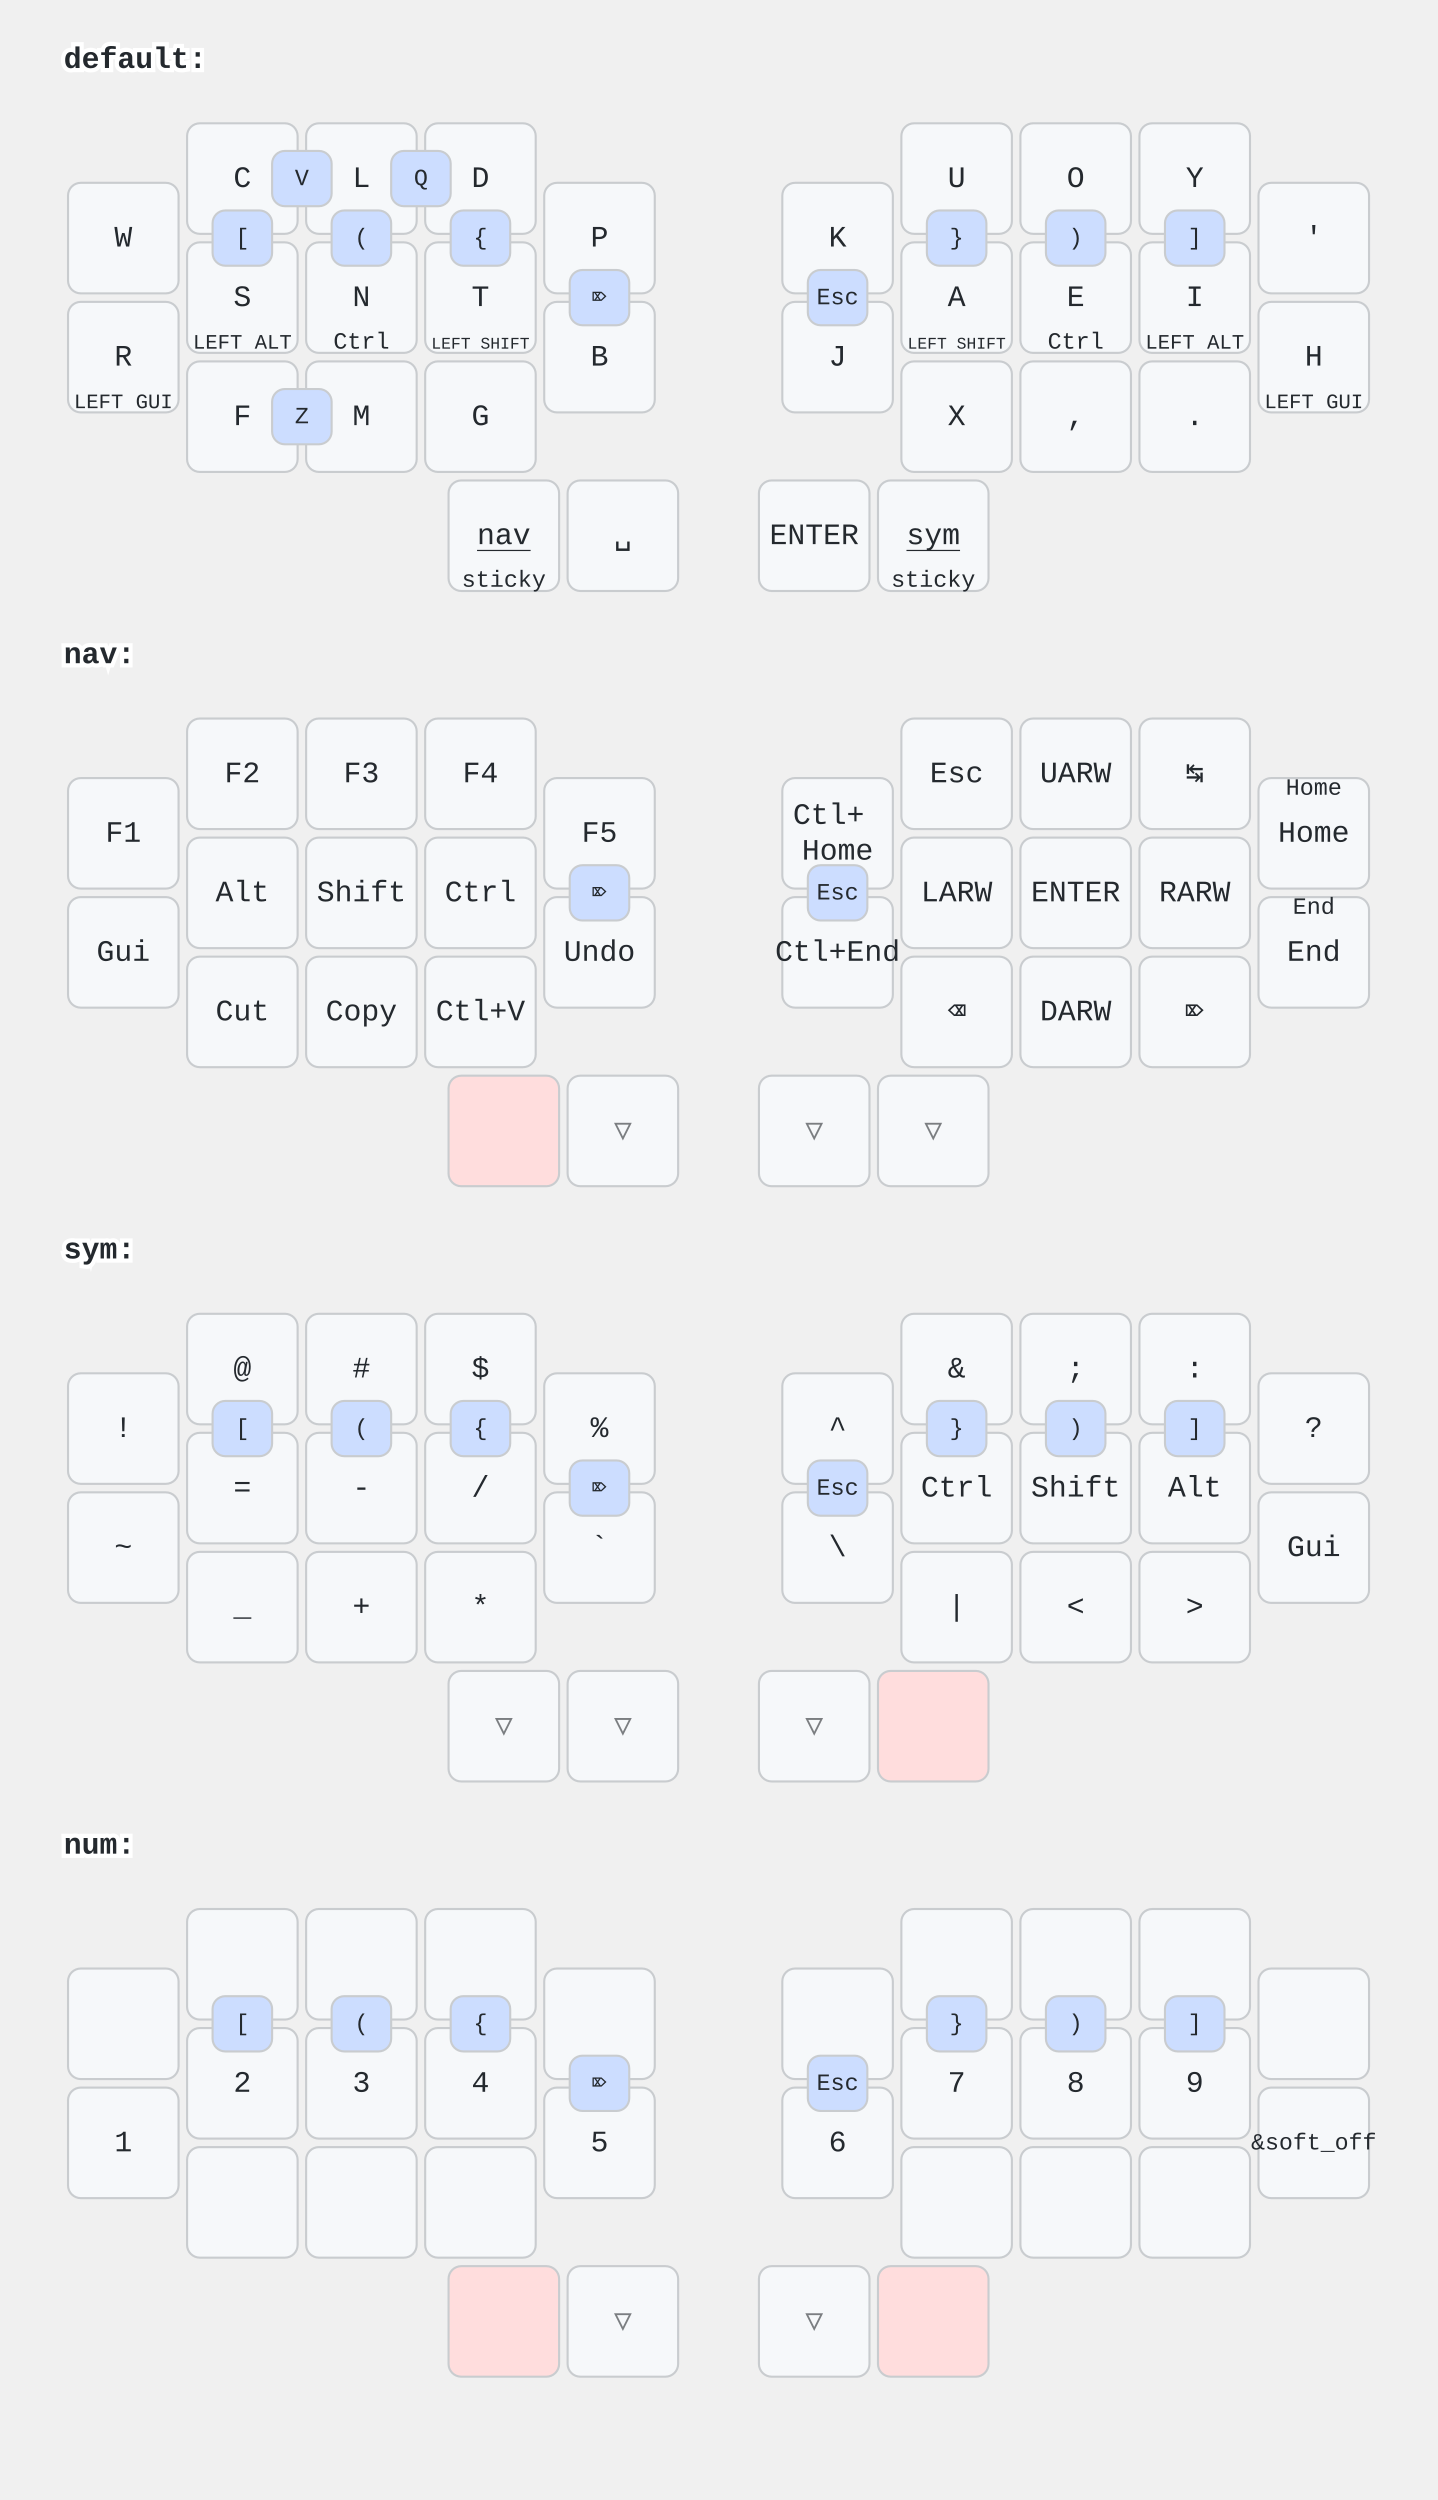
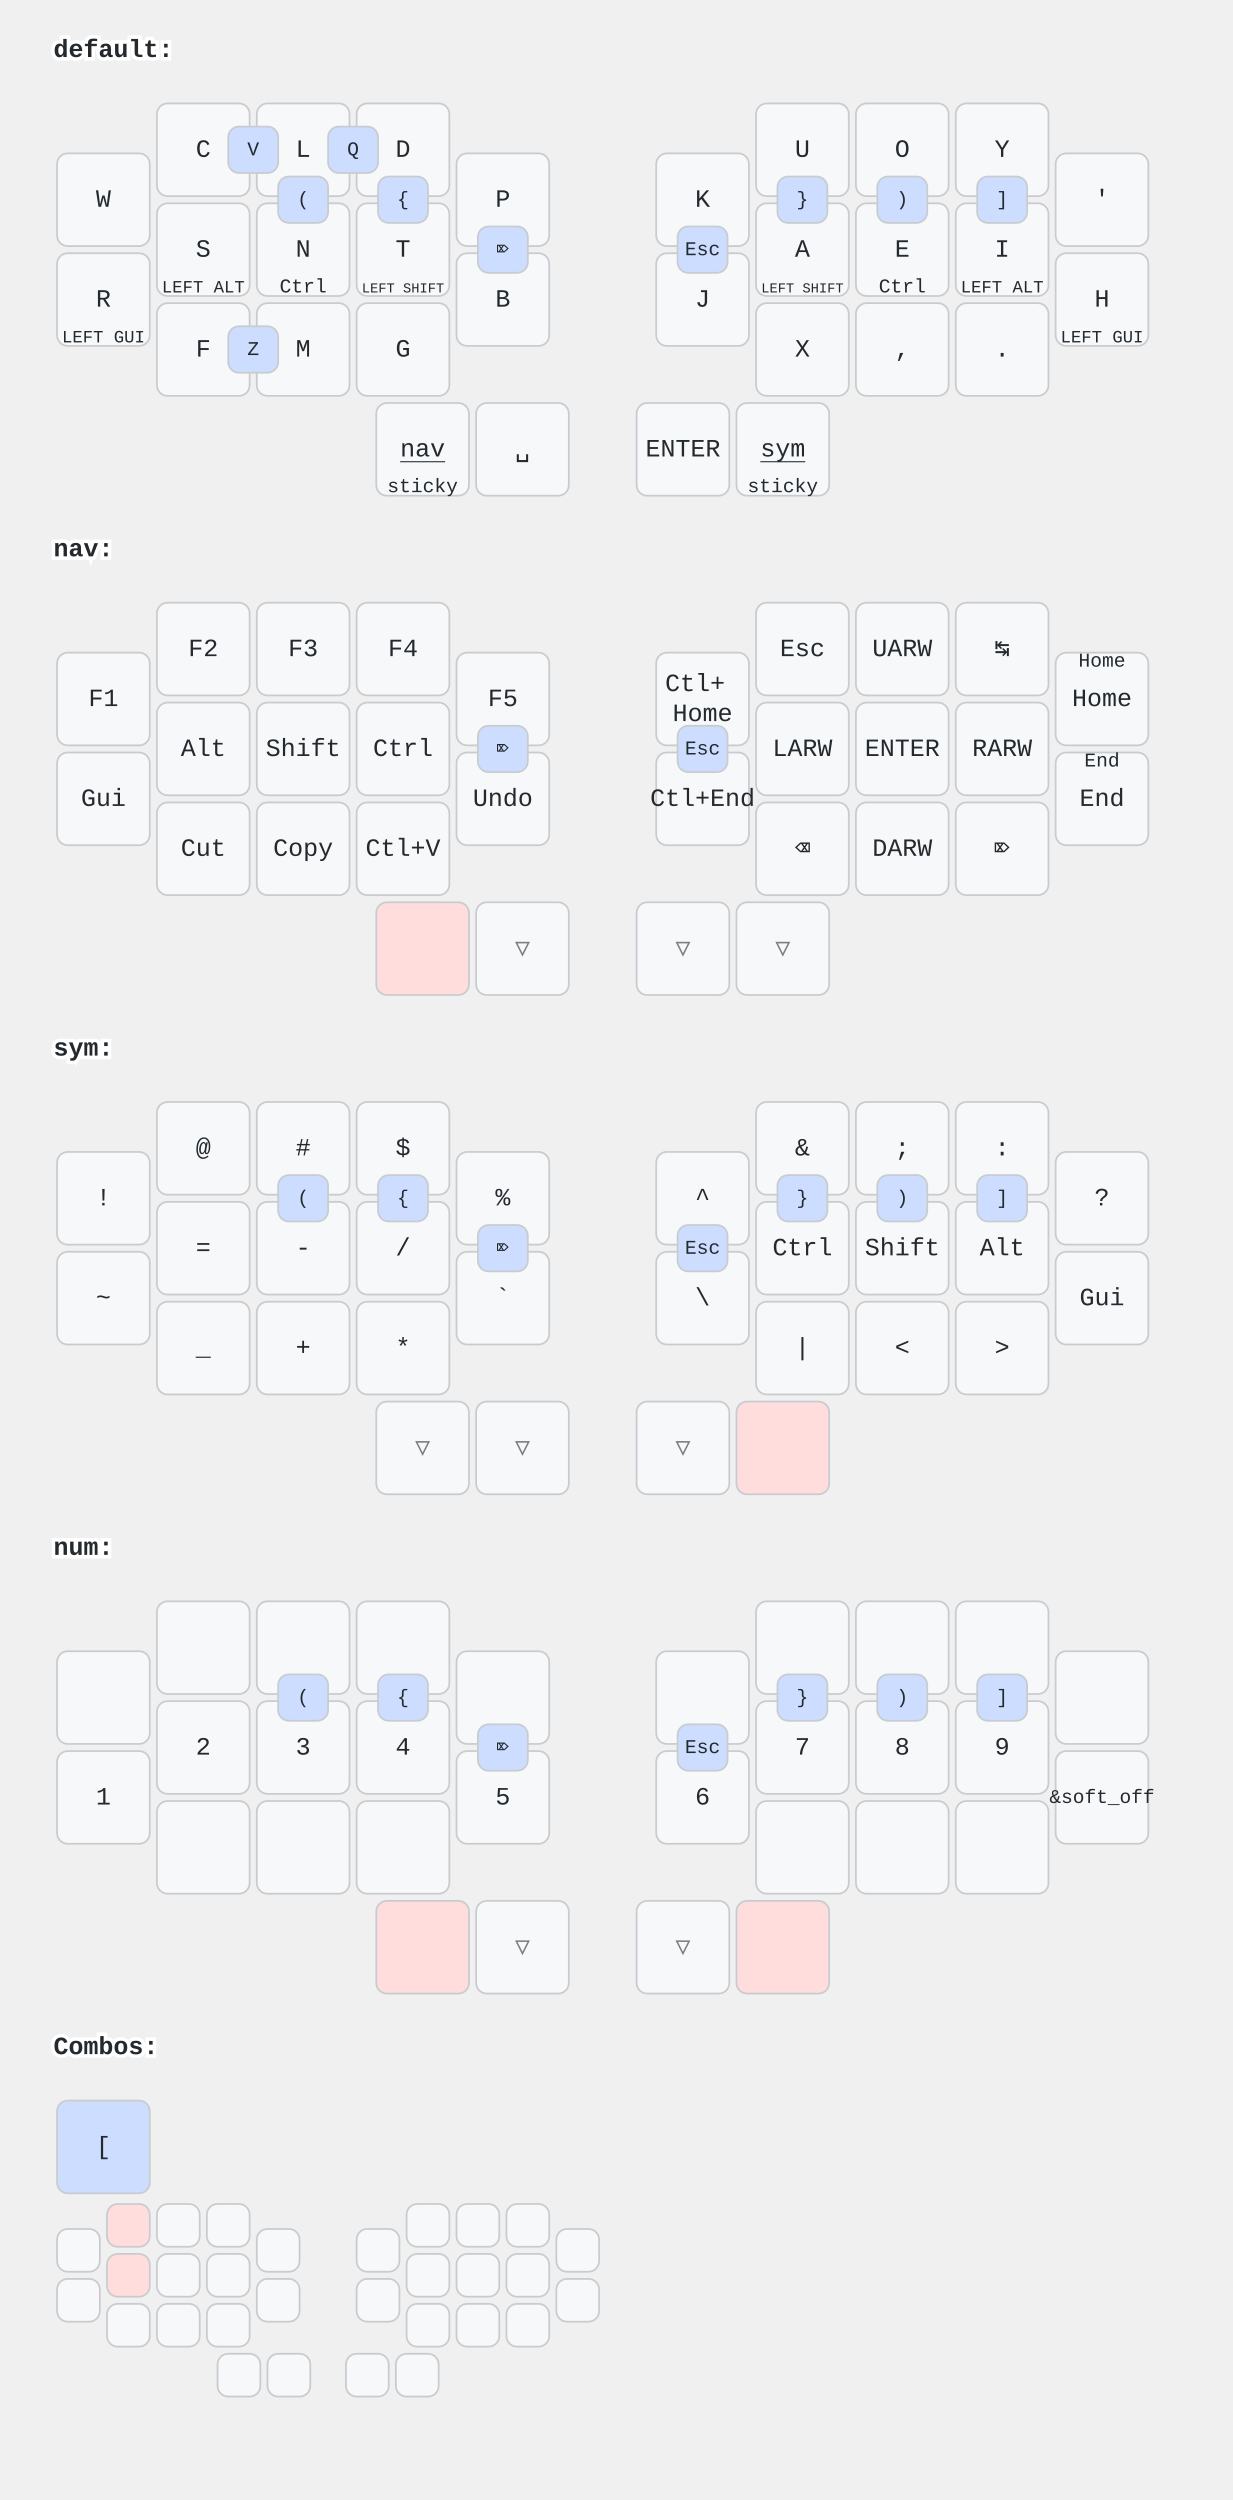
- <svg xmlns="http://www.w3.org/2000/svg" width="676" height="1176" viewBox="0 0 676 1176" class="keymap">
+ <svg xmlns="http://www.w3.org/2000/svg" width="691" height="1402" viewBox="0 0 691 1402" class="keymap">
  <style>/* inherit to force styles through use tags */
svg path {
    fill: inherit;
}

/* font and background color specifications */
svg.keymap {
    font-family: SFMono-Regular,Consolas,Liberation Mono,Menlo,monospace;
    font-size: 14px;
    font-kerning: normal;
    text-rendering: optimizeLegibility;
    fill: #24292e;
}

/* default key styling */
rect.key {
    fill: #f6f8fa;
}

rect.key, rect.combo {
    stroke: #c9cccf;
    stroke-width: 1;
}

/* default key side styling, only used is draw_key_sides is set */
rect.side {
    filter: brightness(90%);
}

/* color accent for combo boxes */
rect.combo, rect.combo-separate {
    fill: #cdf;
}

/* color accent for held keys */
rect.held, rect.combo.held {
    fill: #fdd;
}

/* color accent for ghost (optional) keys */
rect.ghost, rect.combo.ghost {
    stroke-dasharray: 4, 4;
    stroke-width: 2;
}

text {
    text-anchor: middle;
    dominant-baseline: middle;
}

/* styling for layer labels */
text.label {
    font-weight: bold;
    text-anchor: start;
    stroke: white;
    stroke-width: 4;
    paint-order: stroke;
}

/* styling for optional footer */
text.footer {
    text-anchor: end;
    dominant-baseline: auto;
    stroke: white;
    stroke-width: 4;
    paint-order: stroke;
}

/* styling for combo tap, and key non-tap label text */
text.combo, text.hold, text.shifted, text.left, text.right {
    font-size: 11px;
}

text.hold {
    text-anchor: middle;
    dominant-baseline: auto;
}

text.shifted {
    text-anchor: middle;
    dominant-baseline: hanging;
}

text.left {
    text-anchor: start;
}

text.right {
    text-anchor: end;
}

text.layer-activator {
    text-decoration: underline;
}

/* styling for hold/shifted label text in combo box */
text.combo.hold, text.combo.shifted, text.combo.left, text.combo.right {
    font-size: 8px;
}

/* lighter symbol for transparent keys */
text.trans {
    fill: #7b7e81;
}

/* styling for combo dendrons */
path.combo {
    stroke-width: 1;
    stroke: gray;
    fill: none;
}

/* Start Tabler Icons Cleanup */
/* cannot use height/width with glyphs */
.icon-tabler &gt; path {
    fill: inherit;
    stroke: inherit;
    stroke-width: 2;
}
/* hide tabler's default box */
.icon-tabler &gt; path[stroke="none"][fill="none"] {
    visibility: hidden;
}
/* End Tabler Icons Cleanup */
</style>
  <g transform="translate(30, 0)" class="layer-default">
    <text x="0" y="28" class="label" id="default">default:</text>
    <g transform="translate(0, 56)">
      <g transform="translate(28, 56)" class="key keypos-0">
        <rect rx="6" ry="6" x="-26" y="-26" width="52" height="52" class="key" />
        <text x="0" y="0" class="key tap">W</text>
      </g>
      <g transform="translate(84, 28)" class="key keypos-1">
        <rect rx="6" ry="6" x="-26" y="-26" width="52" height="52" class="key" />
        <text x="0" y="0" class="key tap">C</text>
      </g>
      <g transform="translate(140, 28)" class="key keypos-2">
        <rect rx="6" ry="6" x="-26" y="-26" width="52" height="52" class="key" />
        <text x="0" y="0" class="key tap">L</text>
      </g>
      <g transform="translate(196, 28)" class="key keypos-3">
        <rect rx="6" ry="6" x="-26" y="-26" width="52" height="52" class="key" />
        <text x="0" y="0" class="key tap">D</text>
      </g>
      <g transform="translate(252, 56)" class="key keypos-4">
        <rect rx="6" ry="6" x="-26" y="-26" width="52" height="52" class="key" />
        <text x="0" y="0" class="key tap">P</text>
      </g>
      <g transform="translate(364, 56)" class="key keypos-5">
        <rect rx="6" ry="6" x="-26" y="-26" width="52" height="52" class="key" />
        <text x="0" y="0" class="key tap">K</text>
      </g>
      <g transform="translate(420, 28)" class="key keypos-6">
        <rect rx="6" ry="6" x="-26" y="-26" width="52" height="52" class="key" />
        <text x="0" y="0" class="key tap">U</text>
      </g>
      <g transform="translate(476, 28)" class="key keypos-7">
        <rect rx="6" ry="6" x="-26" y="-26" width="52" height="52" class="key" />
        <text x="0" y="0" class="key tap">O</text>
      </g>
      <g transform="translate(532, 28)" class="key keypos-8">
        <rect rx="6" ry="6" x="-26" y="-26" width="52" height="52" class="key" />
        <text x="0" y="0" class="key tap">Y</text>
      </g>
      <g transform="translate(588, 56)" class="key keypos-9">
        <rect rx="6" ry="6" x="-26" y="-26" width="52" height="52" class="key" />
        <text x="0" y="0" class="key tap">'</text>
      </g>
      <g transform="translate(28, 112)" class="key keypos-10">
        <rect rx="6" ry="6" x="-26" y="-26" width="52" height="52" class="key" />
        <text x="0" y="0" class="key tap">R</text>
        <text x="0" y="24" class="key hold">
          <tspan style="font-size: 88%">LEFT GUI</tspan>
        </text>
      </g>
      <g transform="translate(84, 84)" class="key keypos-11">
        <rect rx="6" ry="6" x="-26" y="-26" width="52" height="52" class="key" />
        <text x="0" y="0" class="key tap">S</text>
        <text x="0" y="24" class="key hold">
          <tspan style="font-size: 88%">LEFT ALT</tspan>
        </text>
      </g>
      <g transform="translate(140, 84)" class="key keypos-12">
        <rect rx="6" ry="6" x="-26" y="-26" width="52" height="52" class="key" />
        <text x="0" y="0" class="key tap">N</text>
        <text x="0" y="24" class="key hold">Ctrl</text>
      </g>
      <g transform="translate(196, 84)" class="key keypos-13">
        <rect rx="6" ry="6" x="-26" y="-26" width="52" height="52" class="key" />
        <text x="0" y="0" class="key tap">T</text>
        <text x="0" y="24" class="key hold">
          <tspan style="font-size: 70%">LEFT SHIFT</tspan>
        </text>
      </g>
      <g transform="translate(252, 112)" class="key keypos-14">
        <rect rx="6" ry="6" x="-26" y="-26" width="52" height="52" class="key" />
        <text x="0" y="0" class="key tap">B</text>
      </g>
      <g transform="translate(364, 112)" class="key keypos-15">
        <rect rx="6" ry="6" x="-26" y="-26" width="52" height="52" class="key" />
        <text x="0" y="0" class="key tap">J</text>
      </g>
      <g transform="translate(420, 84)" class="key keypos-16">
        <rect rx="6" ry="6" x="-26" y="-26" width="52" height="52" class="key" />
        <text x="0" y="0" class="key tap">A</text>
        <text x="0" y="24" class="key hold">
          <tspan style="font-size: 70%">LEFT SHIFT</tspan>
        </text>
      </g>
      <g transform="translate(476, 84)" class="key keypos-17">
        <rect rx="6" ry="6" x="-26" y="-26" width="52" height="52" class="key" />
        <text x="0" y="0" class="key tap">E</text>
        <text x="0" y="24" class="key hold">Ctrl</text>
      </g>
      <g transform="translate(532, 84)" class="key keypos-18">
        <rect rx="6" ry="6" x="-26" y="-26" width="52" height="52" class="key" />
        <text x="0" y="0" class="key tap">I</text>
        <text x="0" y="24" class="key hold">
          <tspan style="font-size: 88%">LEFT ALT</tspan>
        </text>
      </g>
      <g transform="translate(588, 112)" class="key keypos-19">
        <rect rx="6" ry="6" x="-26" y="-26" width="52" height="52" class="key" />
        <text x="0" y="0" class="key tap">H</text>
        <text x="0" y="24" class="key hold">
          <tspan style="font-size: 88%">LEFT GUI</tspan>
        </text>
      </g>
      <g transform="translate(84, 140)" class="key keypos-20">
        <rect rx="6" ry="6" x="-26" y="-26" width="52" height="52" class="key" />
        <text x="0" y="0" class="key tap">F</text>
      </g>
      <g transform="translate(140, 140)" class="key keypos-21">
        <rect rx="6" ry="6" x="-26" y="-26" width="52" height="52" class="key" />
        <text x="0" y="0" class="key tap">M</text>
      </g>
      <g transform="translate(196, 140)" class="key keypos-22">
        <rect rx="6" ry="6" x="-26" y="-26" width="52" height="52" class="key" />
        <text x="0" y="0" class="key tap">G</text>
      </g>
      <g transform="translate(420, 140)" class="key keypos-23">
        <rect rx="6" ry="6" x="-26" y="-26" width="52" height="52" class="key" />
        <text x="0" y="0" class="key tap">X</text>
      </g>
      <g transform="translate(476, 140)" class="key keypos-24">
        <rect rx="6" ry="6" x="-26" y="-26" width="52" height="52" class="key" />
        <text x="0" y="0" class="key tap">,</text>
      </g>
      <g transform="translate(532, 140)" class="key keypos-25">
        <rect rx="6" ry="6" x="-26" y="-26" width="52" height="52" class="key" />
        <text x="0" y="0" class="key tap">.</text>
      </g>
      <g transform="translate(207, 196)" class="key keypos-26">
        <rect rx="6" ry="6" x="-26" y="-26" width="52" height="52" class="key" />
        <a href="#nav">
          <text x="0" y="0" class="key tap layer-activator">nav</text>
        </a>
        <text x="0" y="24" class="key hold">sticky</text>
      </g>
      <g transform="translate(263, 196)" class="key keypos-27">
        <rect rx="6" ry="6" x="-26" y="-26" width="52" height="52" class="key" />
        <text x="0" y="0" class="key tap">␣</text>
      </g>
      <g transform="translate(353, 196)" class="key keypos-28">
        <rect rx="6" ry="6" x="-26" y="-26" width="52" height="52" class="key" />
        <text x="0" y="0" class="key tap">ENTER</text>
      </g>
      <g transform="translate(409, 196)" class="key keypos-29">
        <rect rx="6" ry="6" x="-26" y="-26" width="52" height="52" class="key" />
        <a href="#sym">
          <text x="0" y="0" class="key tap layer-activator">sym</text>
        </a>
        <text x="0" y="24" class="key hold">sticky</text>
      </g>
      <g class="combo combopos-0">
        <rect rx="6" ry="6" x="98" y="15" width="28" height="26" class="combo" />
        <text x="112" y="28" class="combo tap">V</text>
      </g>
      <g class="combo combopos-1">
        <rect rx="6" ry="6" x="154" y="15" width="28" height="26" class="combo" />
        <text x="168" y="28" class="combo tap">Q</text>
      </g>
      <g class="combo combopos-2">
        <rect rx="6" ry="6" x="98" y="127" width="28" height="26" class="combo" />
        <text x="112" y="140" class="combo tap">Z</text>
      </g>
      <g class="combo combopos-3">
-         <rect rx="6" ry="6" x="70" y="43" width="28" height="26" class="combo" />
-         <text x="84" y="56" class="combo tap">[</text>
-       </g>
-       <g class="combo combopos-4">
        <rect rx="6" ry="6" x="518" y="43" width="28" height="26" class="combo" />
        <text x="532" y="56" class="combo tap">]</text>
      </g>
-       <g class="combo combopos-5">
+       <g class="combo combopos-4">
        <rect rx="6" ry="6" x="126" y="43" width="28" height="26" class="combo" />
        <text x="140" y="56" class="combo tap">(</text>
      </g>
-       <g class="combo combopos-6">
+       <g class="combo combopos-5">
        <rect rx="6" ry="6" x="462" y="43" width="28" height="26" class="combo" />
        <text x="476" y="56" class="combo tap">)</text>
      </g>
-       <g class="combo combopos-7">
+       <g class="combo combopos-6">
        <rect rx="6" ry="6" x="182" y="43" width="28" height="26" class="combo" />
        <text x="196" y="56" class="combo tap">{</text>
      </g>
-       <g class="combo combopos-8">
+       <g class="combo combopos-7">
        <rect rx="6" ry="6" x="406" y="43" width="28" height="26" class="combo" />
        <text x="420" y="56" class="combo tap">}</text>
      </g>
-       <g class="combo combopos-9">
+       <g class="combo combopos-8">
        <rect rx="6" ry="6" x="238" y="71" width="28" height="26" class="combo" />
        <text x="252" y="84" class="combo tap">⌦</text>
      </g>
-       <g class="combo combopos-10">
+       <g class="combo combopos-9">
        <rect rx="6" ry="6" x="350" y="71" width="28" height="26" class="combo" />
        <text x="364" y="84" class="combo tap">Esc</text>
      </g>
    </g>
  </g>
  <g transform="translate(30, 280)" class="layer-nav">
    <text x="0" y="28" class="label" id="nav">nav:</text>
    <g transform="translate(0, 56)">
      <g transform="translate(28, 56)" class="key keypos-0">
        <rect rx="6" ry="6" x="-26" y="-26" width="52" height="52" class="key" />
        <text x="0" y="0" class="key tap">F1</text>
      </g>
      <g transform="translate(84, 28)" class="key keypos-1">
        <rect rx="6" ry="6" x="-26" y="-26" width="52" height="52" class="key" />
        <text x="0" y="0" class="key tap">F2</text>
      </g>
      <g transform="translate(140, 28)" class="key keypos-2">
        <rect rx="6" ry="6" x="-26" y="-26" width="52" height="52" class="key" />
        <text x="0" y="0" class="key tap">F3</text>
      </g>
      <g transform="translate(196, 28)" class="key keypos-3">
        <rect rx="6" ry="6" x="-26" y="-26" width="52" height="52" class="key" />
        <text x="0" y="0" class="key tap">F4</text>
      </g>
      <g transform="translate(252, 56)" class="key keypos-4">
        <rect rx="6" ry="6" x="-26" y="-26" width="52" height="52" class="key" />
        <text x="0" y="0" class="key tap">F5</text>
      </g>
      <g transform="translate(364, 56)" class="key keypos-5">
        <rect rx="6" ry="6" x="-26" y="-26" width="52" height="52" class="key" />
        <text x="0" y="0" class="key tap">
          <tspan x="0" dy="-0.6em">Ctl+</tspan>
          <tspan x="0" dy="1.2em">Home</tspan>
        </text>
      </g>
      <g transform="translate(420, 28)" class="key keypos-6">
        <rect rx="6" ry="6" x="-26" y="-26" width="52" height="52" class="key" />
        <text x="0" y="0" class="key tap">Esc</text>
      </g>
      <g transform="translate(476, 28)" class="key keypos-7">
        <rect rx="6" ry="6" x="-26" y="-26" width="52" height="52" class="key" />
        <text x="0" y="0" class="key tap">UARW</text>
      </g>
      <g transform="translate(532, 28)" class="key keypos-8">
        <rect rx="6" ry="6" x="-26" y="-26" width="52" height="52" class="key" />
        <text x="0" y="0" class="key tap">↹</text>
      </g>
      <g transform="translate(588, 56)" class="key keypos-9">
        <rect rx="6" ry="6" x="-26" y="-26" width="52" height="52" class="key" />
        <text x="0" y="0" class="key tap">Home</text>
        <text x="0" y="-24" class="key shifted">Home</text>
      </g>
      <g transform="translate(28, 112)" class="key keypos-10">
        <rect rx="6" ry="6" x="-26" y="-26" width="52" height="52" class="key" />
        <text x="0" y="0" class="key tap">Gui</text>
      </g>
      <g transform="translate(84, 84)" class="key keypos-11">
        <rect rx="6" ry="6" x="-26" y="-26" width="52" height="52" class="key" />
        <text x="0" y="0" class="key tap">Alt</text>
      </g>
      <g transform="translate(140, 84)" class="key keypos-12">
        <rect rx="6" ry="6" x="-26" y="-26" width="52" height="52" class="key" />
        <text x="0" y="0" class="key tap">Shift</text>
      </g>
      <g transform="translate(196, 84)" class="key keypos-13">
        <rect rx="6" ry="6" x="-26" y="-26" width="52" height="52" class="key" />
        <text x="0" y="0" class="key tap">Ctrl</text>
      </g>
      <g transform="translate(252, 112)" class="key keypos-14">
        <rect rx="6" ry="6" x="-26" y="-26" width="52" height="52" class="key" />
        <text x="0" y="0" class="key tap">Undo</text>
      </g>
      <g transform="translate(364, 112)" class="key keypos-15">
        <rect rx="6" ry="6" x="-26" y="-26" width="52" height="52" class="key" />
        <text x="0" y="0" class="key tap">Ctl+End</text>
      </g>
      <g transform="translate(420, 84)" class="key keypos-16">
        <rect rx="6" ry="6" x="-26" y="-26" width="52" height="52" class="key" />
        <text x="0" y="0" class="key tap">LARW</text>
      </g>
      <g transform="translate(476, 84)" class="key keypos-17">
        <rect rx="6" ry="6" x="-26" y="-26" width="52" height="52" class="key" />
        <text x="0" y="0" class="key tap">ENTER</text>
      </g>
      <g transform="translate(532, 84)" class="key keypos-18">
        <rect rx="6" ry="6" x="-26" y="-26" width="52" height="52" class="key" />
        <text x="0" y="0" class="key tap">RARW</text>
      </g>
      <g transform="translate(588, 112)" class="key keypos-19">
        <rect rx="6" ry="6" x="-26" y="-26" width="52" height="52" class="key" />
        <text x="0" y="0" class="key tap">End</text>
        <text x="0" y="-24" class="key shifted">End</text>
      </g>
      <g transform="translate(84, 140)" class="key keypos-20">
        <rect rx="6" ry="6" x="-26" y="-26" width="52" height="52" class="key" />
        <text x="0" y="0" class="key tap">Cut</text>
      </g>
      <g transform="translate(140, 140)" class="key keypos-21">
        <rect rx="6" ry="6" x="-26" y="-26" width="52" height="52" class="key" />
        <text x="0" y="0" class="key tap">Copy</text>
      </g>
      <g transform="translate(196, 140)" class="key keypos-22">
        <rect rx="6" ry="6" x="-26" y="-26" width="52" height="52" class="key" />
        <text x="0" y="0" class="key tap">Ctl+V</text>
      </g>
      <g transform="translate(420, 140)" class="key keypos-23">
        <rect rx="6" ry="6" x="-26" y="-26" width="52" height="52" class="key" />
        <text x="0" y="0" class="key tap">⌫</text>
      </g>
      <g transform="translate(476, 140)" class="key keypos-24">
        <rect rx="6" ry="6" x="-26" y="-26" width="52" height="52" class="key" />
        <text x="0" y="0" class="key tap">DARW</text>
      </g>
      <g transform="translate(532, 140)" class="key keypos-25">
        <rect rx="6" ry="6" x="-26" y="-26" width="52" height="52" class="key" />
        <text x="0" y="0" class="key tap">⌦</text>
      </g>
      <g transform="translate(207, 196)" class="key held keypos-26">
        <rect rx="6" ry="6" x="-26" y="-26" width="52" height="52" class="key held" />
      </g>
      <g transform="translate(263, 196)" class="key trans keypos-27">
        <rect rx="6" ry="6" x="-26" y="-26" width="52" height="52" class="key trans" />
        <text x="0" y="0" class="key trans tap">▽</text>
      </g>
      <g transform="translate(353, 196)" class="key trans keypos-28">
        <rect rx="6" ry="6" x="-26" y="-26" width="52" height="52" class="key trans" />
        <text x="0" y="0" class="key trans tap">▽</text>
      </g>
      <g transform="translate(409, 196)" class="key trans keypos-29">
        <rect rx="6" ry="6" x="-26" y="-26" width="52" height="52" class="key trans" />
        <text x="0" y="0" class="key trans tap">▽</text>
      </g>
      <g class="combo combopos-0">
        <rect rx="6" ry="6" x="238" y="71" width="28" height="26" class="combo" />
        <text x="252" y="84" class="combo tap">⌦</text>
      </g>
      <g class="combo combopos-1">
        <rect rx="6" ry="6" x="350" y="71" width="28" height="26" class="combo" />
        <text x="364" y="84" class="combo tap">Esc</text>
      </g>
    </g>
  </g>
  <g transform="translate(30, 560)" class="layer-sym">
    <text x="0" y="28" class="label" id="sym">sym:</text>
    <g transform="translate(0, 56)">
      <g transform="translate(28, 56)" class="key keypos-0">
        <rect rx="6" ry="6" x="-26" y="-26" width="52" height="52" class="key" />
        <text x="0" y="0" class="key tap">!</text>
      </g>
      <g transform="translate(84, 28)" class="key keypos-1">
        <rect rx="6" ry="6" x="-26" y="-26" width="52" height="52" class="key" />
        <text x="0" y="0" class="key tap">@</text>
      </g>
      <g transform="translate(140, 28)" class="key keypos-2">
        <rect rx="6" ry="6" x="-26" y="-26" width="52" height="52" class="key" />
        <text x="0" y="0" class="key tap">#</text>
      </g>
      <g transform="translate(196, 28)" class="key keypos-3">
        <rect rx="6" ry="6" x="-26" y="-26" width="52" height="52" class="key" />
        <text x="0" y="0" class="key tap">$</text>
      </g>
      <g transform="translate(252, 56)" class="key keypos-4">
        <rect rx="6" ry="6" x="-26" y="-26" width="52" height="52" class="key" />
        <text x="0" y="0" class="key tap">%</text>
      </g>
      <g transform="translate(364, 56)" class="key keypos-5">
        <rect rx="6" ry="6" x="-26" y="-26" width="52" height="52" class="key" />
        <text x="0" y="0" class="key tap">^</text>
      </g>
      <g transform="translate(420, 28)" class="key keypos-6">
        <rect rx="6" ry="6" x="-26" y="-26" width="52" height="52" class="key" />
        <text x="0" y="0" class="key tap">&amp;</text>
      </g>
      <g transform="translate(476, 28)" class="key keypos-7">
        <rect rx="6" ry="6" x="-26" y="-26" width="52" height="52" class="key" />
        <text x="0" y="0" class="key tap">;</text>
      </g>
      <g transform="translate(532, 28)" class="key keypos-8">
        <rect rx="6" ry="6" x="-26" y="-26" width="52" height="52" class="key" />
        <text x="0" y="0" class="key tap">:</text>
      </g>
      <g transform="translate(588, 56)" class="key keypos-9">
        <rect rx="6" ry="6" x="-26" y="-26" width="52" height="52" class="key" />
        <text x="0" y="0" class="key tap">?</text>
      </g>
      <g transform="translate(28, 112)" class="key keypos-10">
        <rect rx="6" ry="6" x="-26" y="-26" width="52" height="52" class="key" />
        <text x="0" y="0" class="key tap">~</text>
      </g>
      <g transform="translate(84, 84)" class="key keypos-11">
        <rect rx="6" ry="6" x="-26" y="-26" width="52" height="52" class="key" />
        <text x="0" y="0" class="key tap">=</text>
      </g>
      <g transform="translate(140, 84)" class="key keypos-12">
        <rect rx="6" ry="6" x="-26" y="-26" width="52" height="52" class="key" />
        <text x="0" y="0" class="key tap">-</text>
      </g>
      <g transform="translate(196, 84)" class="key keypos-13">
        <rect rx="6" ry="6" x="-26" y="-26" width="52" height="52" class="key" />
        <text x="0" y="0" class="key tap">/</text>
      </g>
      <g transform="translate(252, 112)" class="key keypos-14">
        <rect rx="6" ry="6" x="-26" y="-26" width="52" height="52" class="key" />
        <text x="0" y="0" class="key tap">`</text>
      </g>
      <g transform="translate(364, 112)" class="key keypos-15">
        <rect rx="6" ry="6" x="-26" y="-26" width="52" height="52" class="key" />
        <text x="0" y="0" class="key tap">\</text>
      </g>
      <g transform="translate(420, 84)" class="key keypos-16">
        <rect rx="6" ry="6" x="-26" y="-26" width="52" height="52" class="key" />
        <text x="0" y="0" class="key tap">Ctrl</text>
      </g>
      <g transform="translate(476, 84)" class="key keypos-17">
        <rect rx="6" ry="6" x="-26" y="-26" width="52" height="52" class="key" />
        <text x="0" y="0" class="key tap">Shift</text>
      </g>
      <g transform="translate(532, 84)" class="key keypos-18">
        <rect rx="6" ry="6" x="-26" y="-26" width="52" height="52" class="key" />
        <text x="0" y="0" class="key tap">Alt</text>
      </g>
      <g transform="translate(588, 112)" class="key keypos-19">
        <rect rx="6" ry="6" x="-26" y="-26" width="52" height="52" class="key" />
        <text x="0" y="0" class="key tap">Gui</text>
      </g>
      <g transform="translate(84, 140)" class="key keypos-20">
        <rect rx="6" ry="6" x="-26" y="-26" width="52" height="52" class="key" />
        <text x="0" y="0" class="key tap">_</text>
      </g>
      <g transform="translate(140, 140)" class="key keypos-21">
        <rect rx="6" ry="6" x="-26" y="-26" width="52" height="52" class="key" />
        <text x="0" y="0" class="key tap">+</text>
      </g>
      <g transform="translate(196, 140)" class="key keypos-22">
        <rect rx="6" ry="6" x="-26" y="-26" width="52" height="52" class="key" />
        <text x="0" y="0" class="key tap">*</text>
      </g>
      <g transform="translate(420, 140)" class="key keypos-23">
        <rect rx="6" ry="6" x="-26" y="-26" width="52" height="52" class="key" />
        <text x="0" y="0" class="key tap">|</text>
      </g>
      <g transform="translate(476, 140)" class="key keypos-24">
        <rect rx="6" ry="6" x="-26" y="-26" width="52" height="52" class="key" />
        <text x="0" y="0" class="key tap">&lt;</text>
      </g>
      <g transform="translate(532, 140)" class="key keypos-25">
        <rect rx="6" ry="6" x="-26" y="-26" width="52" height="52" class="key" />
        <text x="0" y="0" class="key tap">&gt;</text>
      </g>
      <g transform="translate(207, 196)" class="key trans keypos-26">
        <rect rx="6" ry="6" x="-26" y="-26" width="52" height="52" class="key trans" />
        <text x="0" y="0" class="key trans tap">▽</text>
      </g>
      <g transform="translate(263, 196)" class="key trans keypos-27">
        <rect rx="6" ry="6" x="-26" y="-26" width="52" height="52" class="key trans" />
        <text x="0" y="0" class="key trans tap">▽</text>
      </g>
      <g transform="translate(353, 196)" class="key trans keypos-28">
        <rect rx="6" ry="6" x="-26" y="-26" width="52" height="52" class="key trans" />
        <text x="0" y="0" class="key trans tap">▽</text>
      </g>
      <g transform="translate(409, 196)" class="key held keypos-29">
        <rect rx="6" ry="6" x="-26" y="-26" width="52" height="52" class="key held" />
      </g>
      <g class="combo combopos-0">
-         <rect rx="6" ry="6" x="70" y="43" width="28" height="26" class="combo" />
-         <text x="84" y="56" class="combo tap">[</text>
-       </g>
-       <g class="combo combopos-1">
        <rect rx="6" ry="6" x="518" y="43" width="28" height="26" class="combo" />
        <text x="532" y="56" class="combo tap">]</text>
      </g>
-       <g class="combo combopos-2">
+       <g class="combo combopos-1">
        <rect rx="6" ry="6" x="126" y="43" width="28" height="26" class="combo" />
        <text x="140" y="56" class="combo tap">(</text>
      </g>
-       <g class="combo combopos-3">
+       <g class="combo combopos-2">
        <rect rx="6" ry="6" x="462" y="43" width="28" height="26" class="combo" />
        <text x="476" y="56" class="combo tap">)</text>
      </g>
-       <g class="combo combopos-4">
+       <g class="combo combopos-3">
        <rect rx="6" ry="6" x="182" y="43" width="28" height="26" class="combo" />
        <text x="196" y="56" class="combo tap">{</text>
      </g>
-       <g class="combo combopos-5">
+       <g class="combo combopos-4">
        <rect rx="6" ry="6" x="406" y="43" width="28" height="26" class="combo" />
        <text x="420" y="56" class="combo tap">}</text>
      </g>
-       <g class="combo combopos-6">
+       <g class="combo combopos-5">
        <rect rx="6" ry="6" x="238" y="71" width="28" height="26" class="combo" />
        <text x="252" y="84" class="combo tap">⌦</text>
      </g>
-       <g class="combo combopos-7">
+       <g class="combo combopos-6">
        <rect rx="6" ry="6" x="350" y="71" width="28" height="26" class="combo" />
        <text x="364" y="84" class="combo tap">Esc</text>
      </g>
    </g>
  </g>
  <g transform="translate(30, 840)" class="layer-num">
    <text x="0" y="28" class="label" id="num">num:</text>
    <g transform="translate(0, 56)">
      <g transform="translate(28, 56)" class="key keypos-0">
        <rect rx="6" ry="6" x="-26" y="-26" width="52" height="52" class="key" />
      </g>
      <g transform="translate(84, 28)" class="key keypos-1">
        <rect rx="6" ry="6" x="-26" y="-26" width="52" height="52" class="key" />
      </g>
      <g transform="translate(140, 28)" class="key keypos-2">
        <rect rx="6" ry="6" x="-26" y="-26" width="52" height="52" class="key" />
      </g>
      <g transform="translate(196, 28)" class="key keypos-3">
        <rect rx="6" ry="6" x="-26" y="-26" width="52" height="52" class="key" />
      </g>
      <g transform="translate(252, 56)" class="key keypos-4">
        <rect rx="6" ry="6" x="-26" y="-26" width="52" height="52" class="key" />
      </g>
      <g transform="translate(364, 56)" class="key keypos-5">
        <rect rx="6" ry="6" x="-26" y="-26" width="52" height="52" class="key" />
      </g>
      <g transform="translate(420, 28)" class="key keypos-6">
        <rect rx="6" ry="6" x="-26" y="-26" width="52" height="52" class="key" />
      </g>
      <g transform="translate(476, 28)" class="key keypos-7">
        <rect rx="6" ry="6" x="-26" y="-26" width="52" height="52" class="key" />
      </g>
      <g transform="translate(532, 28)" class="key keypos-8">
        <rect rx="6" ry="6" x="-26" y="-26" width="52" height="52" class="key" />
      </g>
      <g transform="translate(588, 56)" class="key keypos-9">
        <rect rx="6" ry="6" x="-26" y="-26" width="52" height="52" class="key" />
      </g>
      <g transform="translate(28, 112)" class="key keypos-10">
        <rect rx="6" ry="6" x="-26" y="-26" width="52" height="52" class="key" />
        <text x="0" y="0" class="key tap">1</text>
      </g>
      <g transform="translate(84, 84)" class="key keypos-11">
        <rect rx="6" ry="6" x="-26" y="-26" width="52" height="52" class="key" />
        <text x="0" y="0" class="key tap">2</text>
      </g>
      <g transform="translate(140, 84)" class="key keypos-12">
        <rect rx="6" ry="6" x="-26" y="-26" width="52" height="52" class="key" />
        <text x="0" y="0" class="key tap">3</text>
      </g>
      <g transform="translate(196, 84)" class="key keypos-13">
        <rect rx="6" ry="6" x="-26" y="-26" width="52" height="52" class="key" />
        <text x="0" y="0" class="key tap">4</text>
      </g>
      <g transform="translate(252, 112)" class="key keypos-14">
        <rect rx="6" ry="6" x="-26" y="-26" width="52" height="52" class="key" />
        <text x="0" y="0" class="key tap">5</text>
      </g>
      <g transform="translate(364, 112)" class="key keypos-15">
        <rect rx="6" ry="6" x="-26" y="-26" width="52" height="52" class="key" />
        <text x="0" y="0" class="key tap">6</text>
      </g>
      <g transform="translate(420, 84)" class="key keypos-16">
        <rect rx="6" ry="6" x="-26" y="-26" width="52" height="52" class="key" />
        <text x="0" y="0" class="key tap">7</text>
      </g>
      <g transform="translate(476, 84)" class="key keypos-17">
        <rect rx="6" ry="6" x="-26" y="-26" width="52" height="52" class="key" />
        <text x="0" y="0" class="key tap">8</text>
      </g>
      <g transform="translate(532, 84)" class="key keypos-18">
        <rect rx="6" ry="6" x="-26" y="-26" width="52" height="52" class="key" />
        <text x="0" y="0" class="key tap">9</text>
      </g>
      <g transform="translate(588, 112)" class="key keypos-19">
        <rect rx="6" ry="6" x="-26" y="-26" width="52" height="52" class="key" />
        <text x="0" y="0" class="key tap">
          <tspan style="font-size: 78%">&amp;soft_off</tspan>
        </text>
      </g>
      <g transform="translate(84, 140)" class="key keypos-20">
        <rect rx="6" ry="6" x="-26" y="-26" width="52" height="52" class="key" />
      </g>
      <g transform="translate(140, 140)" class="key keypos-21">
        <rect rx="6" ry="6" x="-26" y="-26" width="52" height="52" class="key" />
      </g>
      <g transform="translate(196, 140)" class="key keypos-22">
        <rect rx="6" ry="6" x="-26" y="-26" width="52" height="52" class="key" />
      </g>
      <g transform="translate(420, 140)" class="key keypos-23">
        <rect rx="6" ry="6" x="-26" y="-26" width="52" height="52" class="key" />
      </g>
      <g transform="translate(476, 140)" class="key keypos-24">
        <rect rx="6" ry="6" x="-26" y="-26" width="52" height="52" class="key" />
      </g>
      <g transform="translate(532, 140)" class="key keypos-25">
        <rect rx="6" ry="6" x="-26" y="-26" width="52" height="52" class="key" />
      </g>
      <g transform="translate(207, 196)" class="key held keypos-26">
        <rect rx="6" ry="6" x="-26" y="-26" width="52" height="52" class="key held" />
      </g>
      <g transform="translate(263, 196)" class="key trans keypos-27">
        <rect rx="6" ry="6" x="-26" y="-26" width="52" height="52" class="key trans" />
        <text x="0" y="0" class="key trans tap">▽</text>
      </g>
      <g transform="translate(353, 196)" class="key trans keypos-28">
        <rect rx="6" ry="6" x="-26" y="-26" width="52" height="52" class="key trans" />
        <text x="0" y="0" class="key trans tap">▽</text>
      </g>
      <g transform="translate(409, 196)" class="key held keypos-29">
        <rect rx="6" ry="6" x="-26" y="-26" width="52" height="52" class="key held" />
      </g>
      <g class="combo combopos-0">
-         <rect rx="6" ry="6" x="70" y="43" width="28" height="26" class="combo" />
-         <text x="84" y="56" class="combo tap">[</text>
-       </g>
-       <g class="combo combopos-1">
        <rect rx="6" ry="6" x="518" y="43" width="28" height="26" class="combo" />
        <text x="532" y="56" class="combo tap">]</text>
      </g>
-       <g class="combo combopos-2">
+       <g class="combo combopos-1">
        <rect rx="6" ry="6" x="126" y="43" width="28" height="26" class="combo" />
        <text x="140" y="56" class="combo tap">(</text>
      </g>
-       <g class="combo combopos-3">
+       <g class="combo combopos-2">
        <rect rx="6" ry="6" x="462" y="43" width="28" height="26" class="combo" />
        <text x="476" y="56" class="combo tap">)</text>
      </g>
-       <g class="combo combopos-4">
+       <g class="combo combopos-3">
        <rect rx="6" ry="6" x="182" y="43" width="28" height="26" class="combo" />
        <text x="196" y="56" class="combo tap">{</text>
      </g>
-       <g class="combo combopos-5">
+       <g class="combo combopos-4">
        <rect rx="6" ry="6" x="406" y="43" width="28" height="26" class="combo" />
        <text x="420" y="56" class="combo tap">}</text>
      </g>
-       <g class="combo combopos-6">
+       <g class="combo combopos-5">
        <rect rx="6" ry="6" x="238" y="71" width="28" height="26" class="combo" />
        <text x="252" y="84" class="combo tap">⌦</text>
      </g>
-       <g class="combo combopos-7">
+       <g class="combo combopos-6">
        <rect rx="6" ry="6" x="350" y="71" width="28" height="26" class="combo" />
        <text x="364" y="84" class="combo tap">Esc</text>
+       </g>
+     </g>
+   </g>
+   <text x="30" y="1148" class="label" id="Combos">Combos:</text>
+   <g transform="translate(30, 1120)" class="layer-combopos-0">
+     <g transform="translate(0, 56)">
+       <g transform="translate(28, 28)" class="key  combo-separate keypos-0">
+         <rect rx="6" ry="6" x="-26" y="-26" width="52" height="52" class="key  combo-separate" />
+         <text x="0" y="0" class="key  combo-separate tap">[</text>
+       </g>
+       <g transform="translate(14, 86)" class="key keypos-1">
+         <rect rx="6" ry="6" x="-12" y="-12" width="24" height="24" class="key" />
+       </g>
+       <g transform="translate(42, 72)" class="key held keypos-2">
+         <rect rx="6" ry="6" x="-12" y="-12" width="24" height="24" class="key held" />
+       </g>
+       <g transform="translate(70, 72)" class="key keypos-3">
+         <rect rx="6" ry="6" x="-12" y="-12" width="24" height="24" class="key" />
+       </g>
+       <g transform="translate(98, 72)" class="key keypos-4">
+         <rect rx="6" ry="6" x="-12" y="-12" width="24" height="24" class="key" />
+       </g>
+       <g transform="translate(126, 86)" class="key keypos-5">
+         <rect rx="6" ry="6" x="-12" y="-12" width="24" height="24" class="key" />
+       </g>
+       <g transform="translate(182, 86)" class="key keypos-6">
+         <rect rx="6" ry="6" x="-12" y="-12" width="24" height="24" class="key" />
+       </g>
+       <g transform="translate(210, 72)" class="key keypos-7">
+         <rect rx="6" ry="6" x="-12" y="-12" width="24" height="24" class="key" />
+       </g>
+       <g transform="translate(238, 72)" class="key keypos-8">
+         <rect rx="6" ry="6" x="-12" y="-12" width="24" height="24" class="key" />
+       </g>
+       <g transform="translate(266, 72)" class="key keypos-9">
+         <rect rx="6" ry="6" x="-12" y="-12" width="24" height="24" class="key" />
+       </g>
+       <g transform="translate(294, 86)" class="key keypos-10">
+         <rect rx="6" ry="6" x="-12" y="-12" width="24" height="24" class="key" />
+       </g>
+       <g transform="translate(14, 114)" class="key keypos-11">
+         <rect rx="6" ry="6" x="-12" y="-12" width="24" height="24" class="key" />
+       </g>
+       <g transform="translate(42, 100)" class="key held keypos-12">
+         <rect rx="6" ry="6" x="-12" y="-12" width="24" height="24" class="key held" />
+       </g>
+       <g transform="translate(70, 100)" class="key keypos-13">
+         <rect rx="6" ry="6" x="-12" y="-12" width="24" height="24" class="key" />
+       </g>
+       <g transform="translate(98, 100)" class="key keypos-14">
+         <rect rx="6" ry="6" x="-12" y="-12" width="24" height="24" class="key" />
+       </g>
+       <g transform="translate(126, 114)" class="key keypos-15">
+         <rect rx="6" ry="6" x="-12" y="-12" width="24" height="24" class="key" />
+       </g>
+       <g transform="translate(182, 114)" class="key keypos-16">
+         <rect rx="6" ry="6" x="-12" y="-12" width="24" height="24" class="key" />
+       </g>
+       <g transform="translate(210, 100)" class="key keypos-17">
+         <rect rx="6" ry="6" x="-12" y="-12" width="24" height="24" class="key" />
+       </g>
+       <g transform="translate(238, 100)" class="key keypos-18">
+         <rect rx="6" ry="6" x="-12" y="-12" width="24" height="24" class="key" />
+       </g>
+       <g transform="translate(266, 100)" class="key keypos-19">
+         <rect rx="6" ry="6" x="-12" y="-12" width="24" height="24" class="key" />
+       </g>
+       <g transform="translate(294, 114)" class="key keypos-20">
+         <rect rx="6" ry="6" x="-12" y="-12" width="24" height="24" class="key" />
+       </g>
+       <g transform="translate(42, 128)" class="key keypos-21">
+         <rect rx="6" ry="6" x="-12" y="-12" width="24" height="24" class="key" />
+       </g>
+       <g transform="translate(70, 128)" class="key keypos-22">
+         <rect rx="6" ry="6" x="-12" y="-12" width="24" height="24" class="key" />
+       </g>
+       <g transform="translate(98, 128)" class="key keypos-23">
+         <rect rx="6" ry="6" x="-12" y="-12" width="24" height="24" class="key" />
+       </g>
+       <g transform="translate(210, 128)" class="key keypos-24">
+         <rect rx="6" ry="6" x="-12" y="-12" width="24" height="24" class="key" />
+       </g>
+       <g transform="translate(238, 128)" class="key keypos-25">
+         <rect rx="6" ry="6" x="-12" y="-12" width="24" height="24" class="key" />
+       </g>
+       <g transform="translate(266, 128)" class="key keypos-26">
+         <rect rx="6" ry="6" x="-12" y="-12" width="24" height="24" class="key" />
+       </g>
+       <g transform="translate(104, 156)" class="key keypos-27">
+         <rect rx="6" ry="6" x="-12" y="-12" width="24" height="24" class="key" />
+       </g>
+       <g transform="translate(132, 156)" class="key keypos-28">
+         <rect rx="6" ry="6" x="-12" y="-12" width="24" height="24" class="key" />
+       </g>
+       <g transform="translate(176, 156)" class="key keypos-29">
+         <rect rx="6" ry="6" x="-12" y="-12" width="24" height="24" class="key" />
+       </g>
+       <g transform="translate(204, 156)" class="key keypos-30">
+         <rect rx="6" ry="6" x="-12" y="-12" width="24" height="24" class="key" />
      </g>
    </g>
  </g>
</svg>
